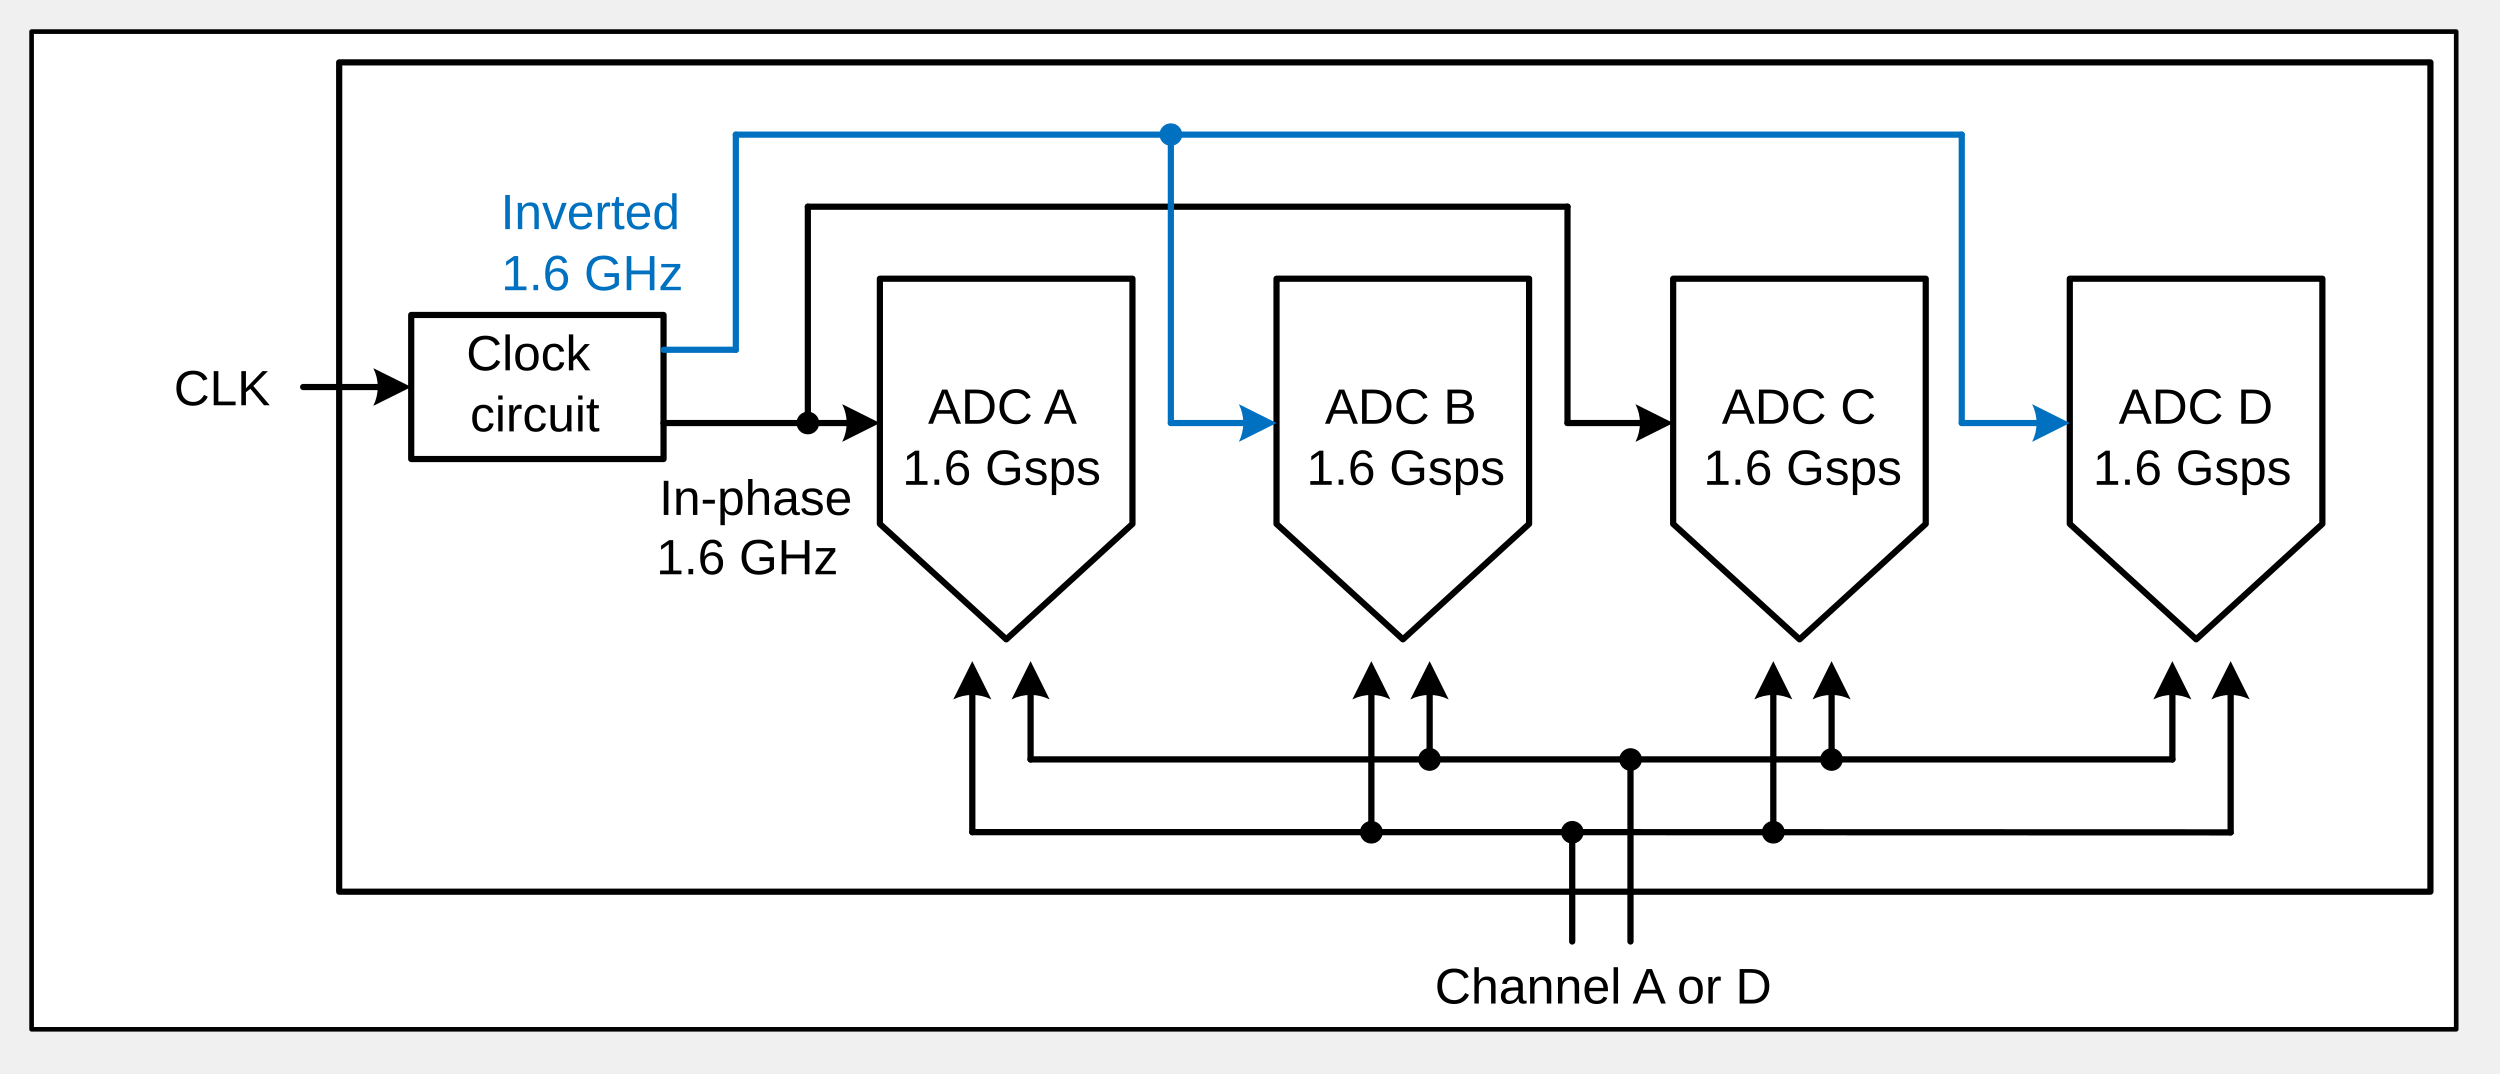
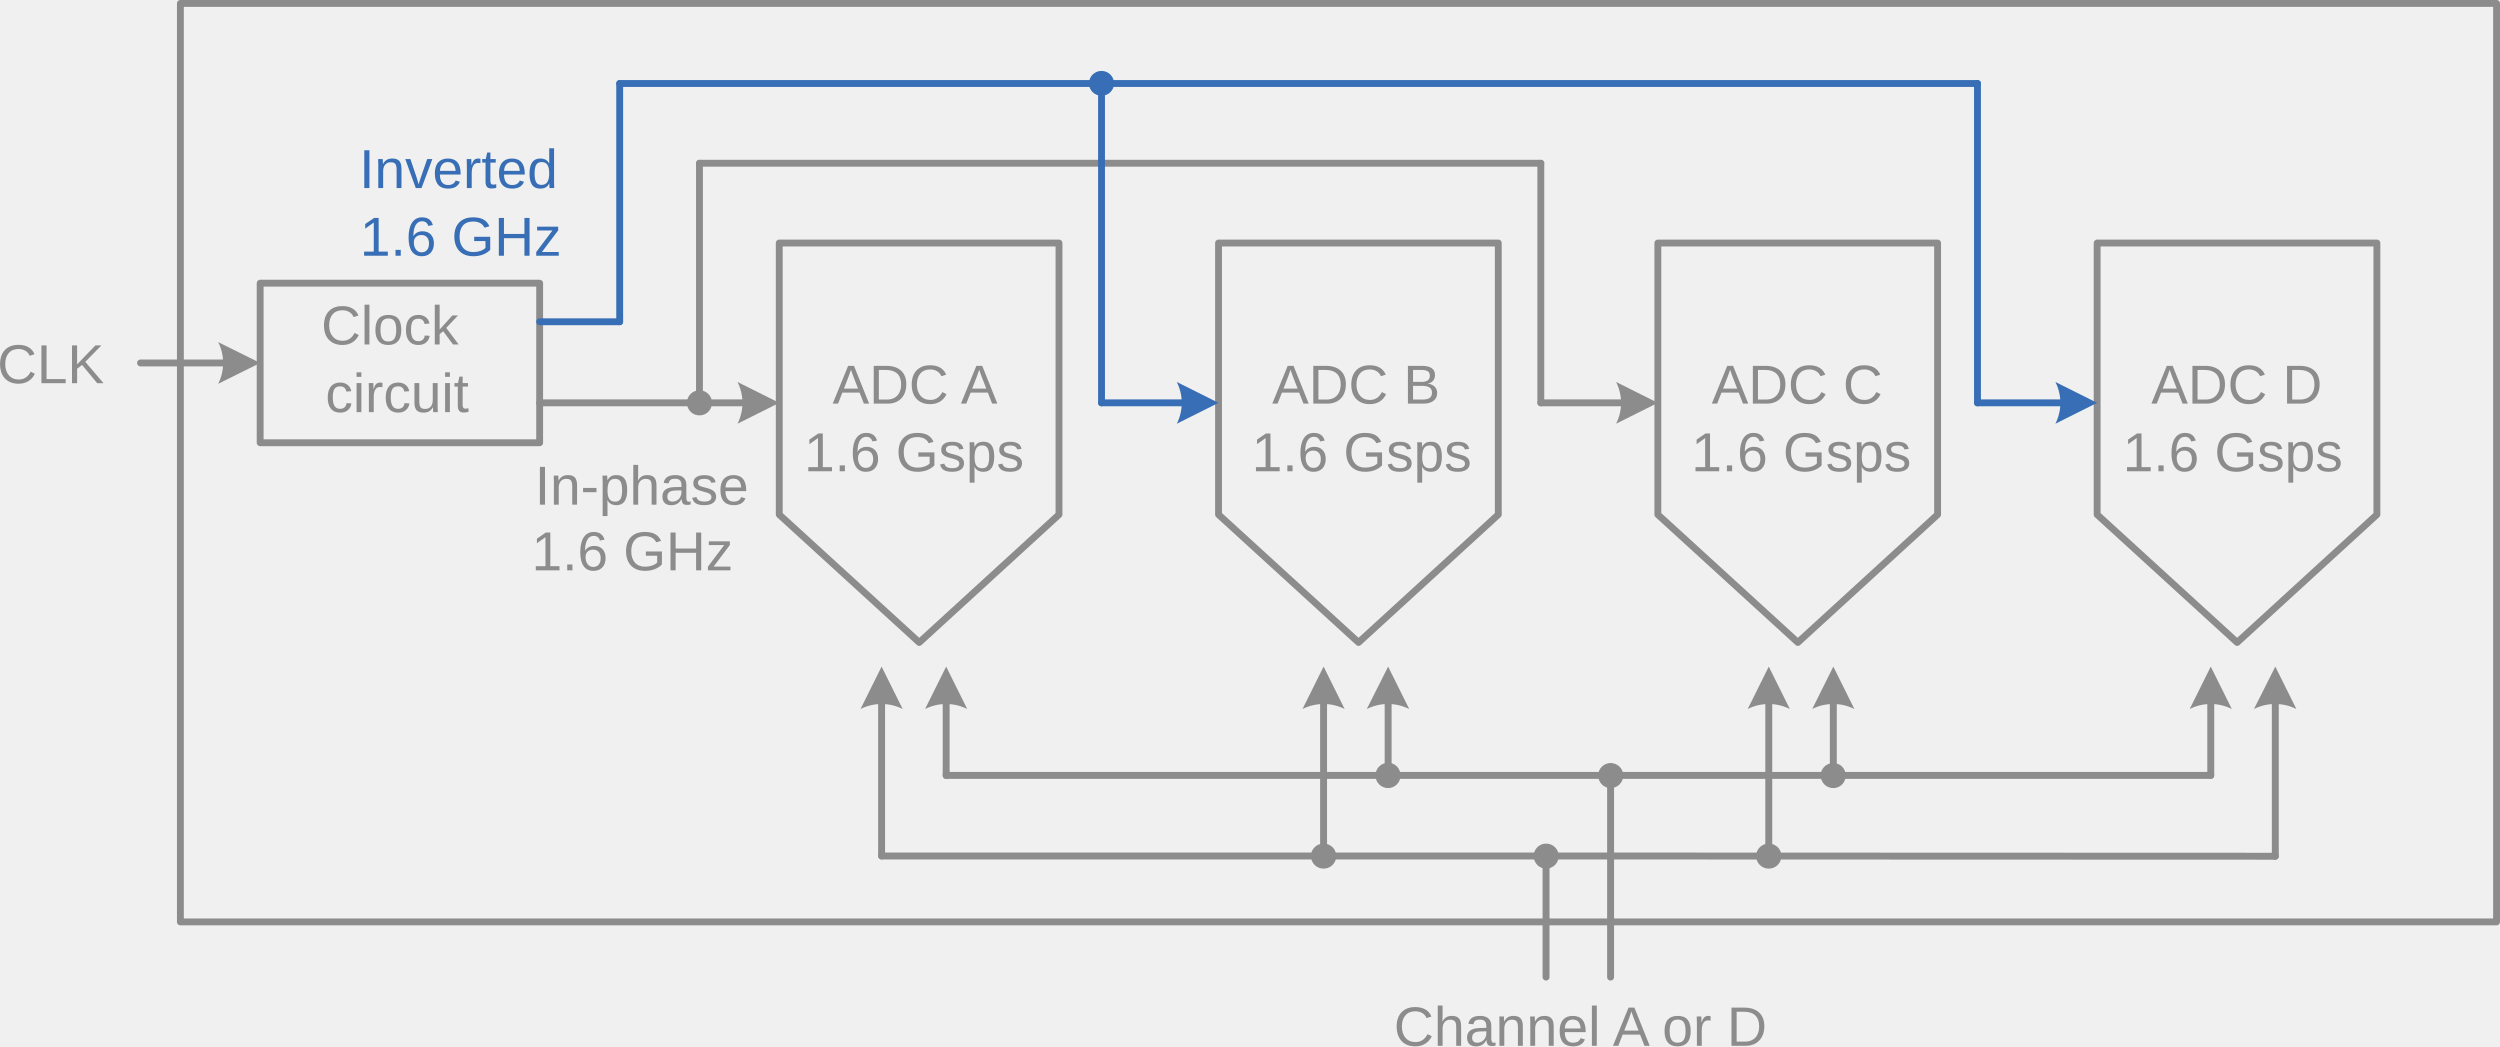
- <svg xmlns="http://www.w3.org/2000/svg" width="686.085" height="294.491" id="svg2" version="1.1">
+ <svg xmlns="http://www.w3.org/2000/svg" width="619.453" height="259.293" id="svg2" version="1.1">
  <defs id="defs4">
    <filter id="filter3075" color-interpolation-filters="sRGB" x="-0.013" y="-0.032" width="1.031" height="1.076">
      <feFlood id="feFlood3077" flood-opacity="0.5" flood-color="rgb(0,0,0)" result="flood" />
      <feComposite id="feComposite3079" in2="SourceGraphic" in="flood" operator="in" result="composite1" />
      <feGaussianBlur id="feGaussianBlur3081" stdDeviation="4" result="blur" />
      <feOffset id="feOffset3083" dx="4" dy="4" result="offset" />
      <feComposite id="feComposite3085" in2="offset" in="SourceGraphic" operator="over" result="composite2" />
    </filter>
    <filter id="filter3880" color-interpolation-filters="sRGB" x="-0.012" y="-0.029" width="1.029" height="1.069">
      <feFlood id="feFlood3882" flood-opacity="0.5" flood-color="rgb(0,0,0)" result="flood" />
      <feComposite id="feComposite3884" in2="SourceGraphic" in="flood" operator="in" result="composite1" />
      <feGaussianBlur id="feGaussianBlur3886" stdDeviation="4" result="blur" />
      <feOffset id="feOffset3888" dx="4" dy="4" result="offset" />
      <feComposite id="feComposite3890" in2="offset" in="SourceGraphic" operator="over" result="composite2" />
    </filter>
  </defs>
-   <g id="layer1" transform="translate(119.1156,-418.6732)">
-     <rect style="fill:#ffffff;fill-opacity:1;stroke:#000000;stroke-width:1.518;stroke-linecap:round;stroke-linejoin:round;stroke-miterlimit:4;stroke-dasharray:none;stroke-opacity:1" id="rect3073" width="794.982" height="327.125" x="-97.338" y="368.54" transform="matrix(0.8369952,0,0,0.8369952,-28.97364,118.8775)" />
+   <g id="layer1" transform="translate(70.72856,-434.9453)">
    <g id="g2989" transform="matrix(0.8369952,0,0,0.8369952,-107.393,433.3744)">
-       <text id="text2991" style="font-style:normal;font-weight:normal;font-size:16.266px;line-height:0%;font-family:Arial;text-align:start;text-anchor:start;fill:#000000" y="115.317" x="42.995" xml:space="preserve">CLK</text>
-       <path id="path3001" d="M 85.396,109.326 H 111.438" style="fill:none;stroke:#000000;stroke-width:2.033px;stroke-linecap:round;stroke-linejoin:round;stroke-dasharray:none;stroke-opacity:1" />
-       <path id="path3003" d="m 120.822,109.326 -12.434,6.178 c 1.955,-3.91 1.955,-8.524 0,-12.356 z" style="fill:#000000;fill-opacity:1;fill-rule:evenodd;stroke:none" />
-       <path id="path3005" d="m 120.822,85.709 v 47.234 h 82.738 V 85.709 Z" style="fill:#ffffff;fill-opacity:1;fill-rule:evenodd;stroke:none" />
-       <path id="path3007" d="m 120.822,132.943 h 82.738 V 85.709 h -82.738 z" style="fill:none;stroke:#000000;stroke-width:2.033px;stroke-linecap:round;stroke-linejoin:round;stroke-dasharray:none;stroke-opacity:1" />
-       <text id="text3009" style="font-style:normal;font-weight:normal;font-size:16.266px;line-height:0%;font-family:Arial;text-align:start;text-anchor:start;fill:#000000" y="103.852" x="138.887" xml:space="preserve">Clock </text>
-       <text id="text3011" style="font-style:normal;font-weight:normal;font-size:16.266px;line-height:0%;font-family:Arial;text-align:start;text-anchor:start;fill:#000000" y="123.872" x="140.138" xml:space="preserve">circuit</text>
-       <text id="text3013" style="font-style:normal;font-weight:normal;font-size:16.266px;line-height:0%;font-family:Arial;text-align:start;text-anchor:start;fill:#0070c0" y="57.557" x="150.148" xml:space="preserve">Inverted</text>
-       <text id="text3017" style="font-style:normal;font-weight:normal;font-size:16.266px;line-height:0%;font-family:Arial;text-align:start;text-anchor:start;fill:#0070c0" y="77.576" x="150.365" xml:space="preserve">1.6 GHz</text>
-       <path id="path3019" d="M 97.205,274.801 H 782.879 V 2.893 H 97.205 Z" style="fill:none;stroke:#000000;stroke-width:2.033px;stroke-linecap:round;stroke-linejoin:round;stroke-dasharray:none;stroke-opacity:1" />
-       <path id="path3021" d="m 203.56,121.135 h 61.545" style="fill:none;stroke:#000000;stroke-width:2.033px;stroke-linecap:round;stroke-linejoin:round;stroke-dasharray:none;stroke-opacity:1" />
-       <path id="path3023" d="m 274.489,121.135 -12.356,6.178 c 1.955,-3.91 1.955,-8.446 0,-12.356 v 0 z" style="fill:#000000;fill-opacity:1;fill-rule:evenodd;stroke:none" />
-       <path id="path3025" d="m 274.489,73.823 h 82.816 v 80.392 l -41.369,37.85 -41.447,-37.85 z" style="fill:none;stroke:#000000;stroke-width:2.033px;stroke-linecap:round;stroke-linejoin:round;stroke-dasharray:none;stroke-opacity:1" />
-       <text id="text3027" style="font-style:normal;font-weight:normal;font-size:16.266px;line-height:0%;font-family:Arial;text-align:start;text-anchor:start;fill:#000000" y="121.369" x="290.285" xml:space="preserve">ADC A</text>
-       <text id="text3031" style="font-style:normal;font-weight:normal;font-size:16.266px;line-height:0%;font-family:Arial;text-align:start;text-anchor:start;fill:#000000" y="141.389" x="281.857" xml:space="preserve">1.6 Gsps</text>
-       <path id="path3033" d="m 404.538,73.823 h 82.816 v 80.392 l -41.369,37.85 -41.447,-37.85 z" style="fill:none;stroke:#000000;stroke-width:2.033px;stroke-linecap:round;stroke-linejoin:round;stroke-dasharray:none;stroke-opacity:1" />
-       <text id="text3035" style="font-style:normal;font-weight:normal;font-size:16.266px;line-height:0%;font-family:Arial;text-align:start;text-anchor:start;fill:#000000" y="121.369" x="420.413" xml:space="preserve">ADC B</text>
-       <text id="text3039" style="font-style:normal;font-weight:normal;font-size:16.266px;line-height:0%;font-family:Arial;text-align:start;text-anchor:start;fill:#000000" y="141.389" x="414.375" xml:space="preserve">1.6 Gsps</text>
-       <path id="path3041" d="m 534.588,73.823 h 82.816 v 80.392 l -41.369,37.85 -41.447,-37.85 z" style="fill:none;stroke:#000000;stroke-width:2.033px;stroke-linecap:round;stroke-linejoin:round;stroke-dasharray:none;stroke-opacity:1" />
-       <text id="text3043" style="font-style:normal;font-weight:normal;font-size:16.266px;line-height:0%;font-family:Arial;text-align:start;text-anchor:start;fill:#000000" y="121.369" x="550.541" xml:space="preserve">ADC C</text>
-       <text id="text3047" style="font-style:normal;font-weight:normal;font-size:16.266px;line-height:0%;font-family:Arial;text-align:start;text-anchor:start;fill:#000000" y="141.389" x="544.502" xml:space="preserve">1.6 Gsps</text>
-       <path id="path3049" d="m 664.638,73.823 h 82.816 v 80.392 l -41.369,37.85 -41.447,-37.85 z" style="fill:none;stroke:#000000;stroke-width:2.033px;stroke-linecap:round;stroke-linejoin:round;stroke-dasharray:none;stroke-opacity:1" />
-       <text id="text3051" style="font-style:normal;font-weight:normal;font-size:16.266px;line-height:0%;font-family:Arial;text-align:start;text-anchor:start;fill:#000000" y="121.369" x="680.669" xml:space="preserve">ADC D</text>
-       <text id="text3055" style="font-style:normal;font-weight:normal;font-size:16.266px;line-height:0%;font-family:Arial;text-align:start;text-anchor:start;fill:#000000" y="141.389" x="672.241" xml:space="preserve">1.6 Gsps</text>
-       <path id="path3093" d="M 250.872,50.206 V 121.135" style="fill:none;stroke:#000000;stroke-width:2.033px;stroke-linecap:round;stroke-linejoin:round;stroke-dasharray:none;stroke-opacity:1" />
-       <path id="path3095" d="M 499.945,50.206 H 250.872" style="fill:none;stroke:#000000;stroke-width:2.033px;stroke-linecap:round;stroke-linejoin:round;stroke-dasharray:none;stroke-opacity:1" />
-       <path id="path3097" d="M 369.895,26.589 V 121.135" style="fill:none;stroke:#0070c0;stroke-width:2.033px;stroke-linecap:round;stroke-linejoin:round;stroke-dasharray:none;stroke-opacity:1" />
-       <path id="path3099" d="m 369.895,121.135 h 25.259" style="fill:none;stroke:#0070c0;stroke-width:2.033px;stroke-linecap:round;stroke-linejoin:round;stroke-dasharray:none;stroke-opacity:1" />
-       <path id="path3101" d="m 404.538,121.135 -12.356,6.178 c 1.955,-3.91 1.955,-8.446 0,-12.356 v 0 z" style="fill:#0070c0;fill-opacity:1;fill-rule:evenodd;stroke:none" />
-       <path id="path3103" d="m 373.414,26.589 c 0,-1.955 -1.564,-3.519 -3.519,-3.519 -1.955,0 -3.519,1.564 -3.519,3.519 0,1.877 1.564,3.441 3.519,3.441 1.955,0 3.519,-1.564 3.519,-3.441" style="fill:#0070c0;fill-opacity:1;fill-rule:evenodd;stroke:none" />
-       <path id="path3105" d="m 373.414,26.589 c 0,-1.955 -1.564,-3.519 -3.519,-3.519 -1.955,0 -3.519,1.564 -3.519,3.519 0,1.877 1.564,3.441 3.519,3.441 1.955,0 3.519,-1.564 3.519,-3.441" style="fill:none;stroke:#0070c0;stroke-width:0.391px;stroke-linecap:round;stroke-linejoin:round;stroke-dasharray:none;stroke-opacity:1" />
-       <path id="path3107" d="M 499.945,50.206 V 121.135" style="fill:none;stroke:#000000;stroke-width:2.033px;stroke-linecap:round;stroke-linejoin:round;stroke-dasharray:none;stroke-opacity:1" />
-       <path id="path3109" d="m 499.945,121.135 h 25.259" style="fill:none;stroke:#000000;stroke-width:2.033px;stroke-linecap:round;stroke-linejoin:round;stroke-dasharray:none;stroke-opacity:1" />
-       <path id="path3111" d="m 534.588,121.135 -12.356,6.178 c 1.955,-3.91 1.955,-8.446 0,-12.356 v 0 z" style="fill:#000000;fill-opacity:1;fill-rule:evenodd;stroke:none" />
-       <path id="path3113" d="M 629.212,26.589 V 121.135" style="fill:none;stroke:#0070c0;stroke-width:2.033px;stroke-linecap:round;stroke-linejoin:round;stroke-dasharray:none;stroke-opacity:1" />
-       <path id="path3115" d="M 629.212,121.135 H 655.254" style="fill:none;stroke:#0070c0;stroke-width:2.033px;stroke-linecap:round;stroke-linejoin:round;stroke-dasharray:none;stroke-opacity:1" />
-       <path id="path3117" d="m 664.638,121.135 -12.356,6.178 c 1.955,-3.91 1.955,-8.446 0,-12.356 v 0 z" style="fill:#0070c0;fill-opacity:1;fill-rule:evenodd;stroke:none" />
-       <text id="text3123" style="font-style:normal;font-weight:normal;font-size:16.266px;line-height:0%;font-family:Arial;text-align:start;text-anchor:start;fill:#000000" y="151.277" x="202.134" xml:space="preserve">In-phase</text>
-       <text id="text3125" style="font-style:normal;font-weight:normal;font-size:16.266px;line-height:0%;font-family:Arial;text-align:start;text-anchor:start;fill:#000000" y="170.718" x="201.186" xml:space="preserve">1.6 GHz</text>
-       <path id="path3129" d="M 227.255,26.589 V 97.127" style="fill:none;stroke:#0070c0;stroke-width:2.033px;stroke-linecap:round;stroke-linejoin:round;stroke-dasharray:none;stroke-opacity:1" />
-       <path id="path3131" d="M 629.212,26.589 H 227.255" style="fill:none;stroke:#0070c0;stroke-width:2.033px;stroke-linecap:round;stroke-linejoin:round;stroke-dasharray:none;stroke-opacity:1" />
-       <path id="path3165" d="M 227.255,97.127 H 203.56" style="fill:none;stroke:#0070c0;stroke-width:2.033px;stroke-linecap:round;stroke-linejoin:round;stroke-dasharray:none;stroke-opacity:1" />
-       <path id="path3167" d="m 250.872,117.616 c -1.955,0 -3.519,1.564 -3.519,3.519 0,1.955 1.564,3.519 3.519,3.519 1.955,0 3.519,-1.564 3.519,-3.519 0,-1.955 -1.564,-3.519 -3.519,-3.519" style="fill:#000000;fill-opacity:1;fill-rule:evenodd;stroke:none" />
-       <path id="path3169" d="m 250.872,117.616 c -1.955,0 -3.519,1.564 -3.519,3.519 0,1.955 1.564,3.519 3.519,3.519 1.955,0 3.519,-1.564 3.519,-3.519 0,-1.955 -1.564,-3.519 -3.519,-3.519" style="fill:none;stroke:#000000;stroke-width:0.391px;stroke-linecap:round;stroke-linejoin:round;stroke-dasharray:none;stroke-opacity:1" />
+       <text id="text2991" style="font-style:normal;font-weight:normal;font-size:16.266px;line-height:0%;font-family:Arial;text-align:start;text-anchor:start;fill:#8c8c8c" y="115.317" x="42.995" xml:space="preserve">CLK</text>
+       <path id="path3001" d="M 85.396,109.326 H 111.438" style="fill:none;stroke:#8c8c8c;stroke-width:2.033px;stroke-linecap:round;stroke-linejoin:round;stroke-dasharray:none;stroke-opacity:1" />
+       <path id="path3003" d="m 120.822,109.326 -12.434,6.178 c 1.955,-3.91 1.955,-8.524 0,-12.356 z" style="fill:#8c8c8c;fill-opacity:1;fill-rule:evenodd;stroke:none" />
+       <path id="path3005" d="m 120.822,85.709 v 47.234 h 82.738 V 85.709 Z" style="fill:none;fill-opacity:1;fill-rule:evenodd;stroke:none" />
+       <path id="path3007" d="m 120.822,132.943 h 82.738 V 85.709 h -82.738 z" style="fill:none;stroke:#8c8c8c;stroke-width:2.033px;stroke-linecap:round;stroke-linejoin:round;stroke-dasharray:none;stroke-opacity:1" />
+       <text id="text3009" style="font-style:normal;font-weight:normal;font-size:16.266px;line-height:0%;font-family:Arial;text-align:start;text-anchor:start;fill:#8c8c8c" y="103.852" x="138.887" xml:space="preserve">Clock </text>
+       <text id="text3011" style="font-style:normal;font-weight:normal;font-size:16.266px;line-height:0%;font-family:Arial;text-align:start;text-anchor:start;fill:#8c8c8c" y="123.872" x="140.138" xml:space="preserve">circuit</text>
+       <text id="text3013" style="font-style:normal;font-weight:normal;font-size:16.266px;line-height:0%;font-family:Arial;text-align:start;text-anchor:start;fill:#376eb5" y="57.557" x="150.148" xml:space="preserve">Inverted</text>
+       <text id="text3017" style="font-style:normal;font-weight:normal;font-size:16.266px;line-height:0%;font-family:Arial;text-align:start;text-anchor:start;fill:#376eb5" y="77.576" x="150.365" xml:space="preserve">1.6 GHz</text>
+       <path id="path3019" d="M 97.205,274.801 H 782.879 V 2.893 H 97.205 Z" style="fill:none;stroke:#8c8c8c;stroke-width:2.033px;stroke-linecap:round;stroke-linejoin:round;stroke-dasharray:none;stroke-opacity:1" />
+       <path id="path3021" d="m 203.56,121.135 h 61.545" style="fill:none;stroke:#8c8c8c;stroke-width:2.033px;stroke-linecap:round;stroke-linejoin:round;stroke-dasharray:none;stroke-opacity:1" />
+       <path id="path3023" d="m 274.489,121.135 -12.356,6.178 c 1.955,-3.91 1.955,-8.446 0,-12.356 v 0 z" style="fill:#8c8c8c;fill-opacity:1;fill-rule:evenodd;stroke:none" />
+       <path id="path3025" d="m 274.489,73.823 h 82.816 v 80.392 l -41.369,37.85 -41.447,-37.85 z" style="fill:none;stroke:#8c8c8c;stroke-width:2.033px;stroke-linecap:round;stroke-linejoin:round;stroke-dasharray:none;stroke-opacity:1" />
+       <text id="text3027" style="font-style:normal;font-weight:normal;font-size:16.266px;line-height:0%;font-family:Arial;text-align:start;text-anchor:start;fill:#8c8c8c" y="121.369" x="290.285" xml:space="preserve">ADC A</text>
+       <text id="text3031" style="font-style:normal;font-weight:normal;font-size:16.266px;line-height:0%;font-family:Arial;text-align:start;text-anchor:start;fill:#8c8c8c" y="141.389" x="281.857" xml:space="preserve">1.6 Gsps</text>
+       <path id="path3033" d="m 404.538,73.823 h 82.816 v 80.392 l -41.369,37.85 -41.447,-37.85 z" style="fill:none;stroke:#8c8c8c;stroke-width:2.033px;stroke-linecap:round;stroke-linejoin:round;stroke-dasharray:none;stroke-opacity:1" />
+       <text id="text3035" style="font-style:normal;font-weight:normal;font-size:16.266px;line-height:0%;font-family:Arial;text-align:start;text-anchor:start;fill:#8c8c8c" y="121.369" x="420.413" xml:space="preserve">ADC B</text>
+       <text id="text3039" style="font-style:normal;font-weight:normal;font-size:16.266px;line-height:0%;font-family:Arial;text-align:start;text-anchor:start;fill:#8c8c8c" y="141.389" x="414.375" xml:space="preserve">1.6 Gsps</text>
+       <path id="path3041" d="m 534.588,73.823 h 82.816 v 80.392 l -41.369,37.85 -41.447,-37.85 z" style="fill:none;stroke:#8c8c8c;stroke-width:2.033px;stroke-linecap:round;stroke-linejoin:round;stroke-dasharray:none;stroke-opacity:1" />
+       <text id="text3043" style="font-style:normal;font-weight:normal;font-size:16.266px;line-height:0%;font-family:Arial;text-align:start;text-anchor:start;fill:#8c8c8c" y="121.369" x="550.541" xml:space="preserve">ADC C</text>
+       <text id="text3047" style="font-style:normal;font-weight:normal;font-size:16.266px;line-height:0%;font-family:Arial;text-align:start;text-anchor:start;fill:#8c8c8c" y="141.389" x="544.502" xml:space="preserve">1.6 Gsps</text>
+       <path id="path3049" d="m 664.638,73.823 h 82.816 v 80.392 l -41.369,37.85 -41.447,-37.85 z" style="fill:none;stroke:#8c8c8c;stroke-width:2.033px;stroke-linecap:round;stroke-linejoin:round;stroke-dasharray:none;stroke-opacity:1" />
+       <text id="text3051" style="font-style:normal;font-weight:normal;font-size:16.266px;line-height:0%;font-family:Arial;text-align:start;text-anchor:start;fill:#8c8c8c" y="121.369" x="680.669" xml:space="preserve">ADC D</text>
+       <text id="text3055" style="font-style:normal;font-weight:normal;font-size:16.266px;line-height:0%;font-family:Arial;text-align:start;text-anchor:start;fill:#8c8c8c" y="141.389" x="672.241" xml:space="preserve">1.6 Gsps</text>
+       <path id="path3093" d="M 250.872,50.206 V 121.135" style="fill:none;stroke:#8c8c8c;stroke-width:2.033px;stroke-linecap:round;stroke-linejoin:round;stroke-dasharray:none;stroke-opacity:1" />
+       <path id="path3095" d="M 499.945,50.206 H 250.872" style="fill:none;stroke:#8c8c8c;stroke-width:2.033px;stroke-linecap:round;stroke-linejoin:round;stroke-dasharray:none;stroke-opacity:1" />
+       <path id="path3097" d="M 369.895,26.589 V 121.135" style="fill:none;stroke:#376eb5;stroke-width:2.033px;stroke-linecap:round;stroke-linejoin:round;stroke-dasharray:none;stroke-opacity:1" />
+       <path id="path3099" d="m 369.895,121.135 h 25.259" style="fill:none;stroke:#376eb5;stroke-width:2.033px;stroke-linecap:round;stroke-linejoin:round;stroke-dasharray:none;stroke-opacity:1" />
+       <path id="path3101" d="m 404.538,121.135 -12.356,6.178 c 1.955,-3.91 1.955,-8.446 0,-12.356 v 0 z" style="fill:#376eb5;fill-opacity:1;fill-rule:evenodd;stroke:none" />
+       <path id="path3103" d="m 373.414,26.589 c 0,-1.955 -1.564,-3.519 -3.519,-3.519 -1.955,0 -3.519,1.564 -3.519,3.519 0,1.877 1.564,3.441 3.519,3.441 1.955,0 3.519,-1.564 3.519,-3.441" style="fill:#376eb5;fill-opacity:1;fill-rule:evenodd;stroke:none" />
+       <path id="path3105" d="m 373.414,26.589 c 0,-1.955 -1.564,-3.519 -3.519,-3.519 -1.955,0 -3.519,1.564 -3.519,3.519 0,1.877 1.564,3.441 3.519,3.441 1.955,0 3.519,-1.564 3.519,-3.441" style="fill:none;stroke:#376eb5;stroke-width:0.391px;stroke-linecap:round;stroke-linejoin:round;stroke-dasharray:none;stroke-opacity:1" />
+       <path id="path3107" d="M 499.945,50.206 V 121.135" style="fill:none;stroke:#8c8c8c;stroke-width:2.033px;stroke-linecap:round;stroke-linejoin:round;stroke-dasharray:none;stroke-opacity:1" />
+       <path id="path3109" d="m 499.945,121.135 h 25.259" style="fill:none;stroke:#8c8c8c;stroke-width:2.033px;stroke-linecap:round;stroke-linejoin:round;stroke-dasharray:none;stroke-opacity:1" />
+       <path id="path3111" d="m 534.588,121.135 -12.356,6.178 c 1.955,-3.91 1.955,-8.446 0,-12.356 v 0 z" style="fill:#8c8c8c;fill-opacity:1;fill-rule:evenodd;stroke:none" />
+       <path id="path3113" d="M 629.212,26.589 V 121.135" style="fill:none;stroke:#376eb5;stroke-width:2.033px;stroke-linecap:round;stroke-linejoin:round;stroke-dasharray:none;stroke-opacity:1" />
+       <path id="path3115" d="M 629.212,121.135 H 655.254" style="fill:none;stroke:#376eb5;stroke-width:2.033px;stroke-linecap:round;stroke-linejoin:round;stroke-dasharray:none;stroke-opacity:1" />
+       <path id="path3117" d="m 664.638,121.135 -12.356,6.178 c 1.955,-3.91 1.955,-8.446 0,-12.356 v 0 z" style="fill:#376eb5;fill-opacity:1;fill-rule:evenodd;stroke:none" />
+       <text id="text3123" style="font-style:normal;font-weight:normal;font-size:16.266px;line-height:0%;font-family:Arial;text-align:start;text-anchor:start;fill:#8c8c8c" y="151.277" x="202.134" xml:space="preserve">In-phase</text>
+       <text id="text3125" style="font-style:normal;font-weight:normal;font-size:16.266px;line-height:0%;font-family:Arial;text-align:start;text-anchor:start;fill:#8c8c8c" y="170.718" x="201.186" xml:space="preserve">1.6 GHz</text>
+       <path id="path3129" d="M 227.255,26.589 V 97.127" style="fill:none;stroke:#376eb5;stroke-width:2.033px;stroke-linecap:round;stroke-linejoin:round;stroke-dasharray:none;stroke-opacity:1" />
+       <path id="path3131" d="M 629.212,26.589 H 227.255" style="fill:none;stroke:#376eb5;stroke-width:2.033;stroke-linecap:round;stroke-linejoin:round;stroke-dasharray:none;stroke-opacity:1" />
+       <path id="path3165" d="M 227.255,97.127 H 203.56" style="fill:none;stroke:#376eb5;stroke-width:2.033px;stroke-linecap:round;stroke-linejoin:round;stroke-dasharray:none;stroke-opacity:1" />
+       <path id="path3167" d="m 250.872,117.616 c -1.955,0 -3.519,1.564 -3.519,3.519 0,1.955 1.564,3.519 3.519,3.519 1.955,0 3.519,-1.564 3.519,-3.519 0,-1.955 -1.564,-3.519 -3.519,-3.519" style="fill:#8c8c8c;fill-opacity:1;fill-rule:evenodd;stroke:none" />
+       <path id="path3169" d="m 250.872,117.616 c -1.955,0 -3.519,1.564 -3.519,3.519 0,1.955 1.564,3.519 3.519,3.519 1.955,0 3.519,-1.564 3.519,-3.519 0,-1.955 -1.564,-3.519 -3.519,-3.519" style="fill:none;stroke:#8c8c8c;stroke-width:0.391px;stroke-linecap:round;stroke-linejoin:round;stroke-dasharray:none;stroke-opacity:1" />
    </g>
-     <path id="path3505" d="M 147.716,647.04 V 608.045" style="fill:none;stroke:#000000;stroke-width:1.718px;stroke-linecap:round;stroke-linejoin:round;stroke-dasharray:none;stroke-opacity:1" />
-     <path id="path3507" d="m 147.716,600.114 5.221,10.509 c -3.305,-1.652 -7.138,-1.652 -10.443,0 v 0 z" style="fill:#000000;fill-opacity:1;fill-rule:evenodd;stroke:none;stroke-width:1.087" />
-     <path id="path3509" d="M 163.711,627.08 V 608.045" style="fill:none;stroke:#000000;stroke-width:1.718px;stroke-linecap:round;stroke-linejoin:round;stroke-dasharray:none;stroke-opacity:1" />
-     <path id="path3511" d="m 163.711,600.114 5.221,10.509 c -3.305,-1.652 -7.138,-1.652 -10.443,0 z" style="fill:#000000;fill-opacity:1;fill-rule:evenodd;stroke:none;stroke-width:1.087" />
-     <path id="path3513" d="M 257.232,647.04 V 608.045" style="fill:none;stroke:#000000;stroke-width:1.718px;stroke-linecap:round;stroke-linejoin:round;stroke-dasharray:none;stroke-opacity:1" />
-     <path id="path3515" d="m 257.232,600.114 5.221,10.509 c -3.305,-1.652 -7.138,-1.652 -10.443,0 z" style="fill:#000000;fill-opacity:1;fill-rule:evenodd;stroke:none;stroke-width:1.087" />
-     <path id="path3517" d="M 273.226,627.08 V 608.045" style="fill:none;stroke:#000000;stroke-width:1.718px;stroke-linecap:round;stroke-linejoin:round;stroke-dasharray:none;stroke-opacity:1" />
-     <path id="path3519" d="m 273.226,600.114 5.221,10.509 c -3.305,-1.652 -7.204,-1.652 -10.509,0 z" style="fill:#000000;fill-opacity:1;fill-rule:evenodd;stroke:none;stroke-width:1.087" />
-     <path id="path3521" d="M 367.54,647.04 V 608.045" style="fill:none;stroke:#000000;stroke-width:1.718px;stroke-linecap:round;stroke-linejoin:round;stroke-dasharray:none;stroke-opacity:1" />
-     <path id="path3523" d="m 367.54,600.114 5.221,10.509 c -3.305,-1.652 -7.138,-1.652 -10.443,0 z" style="fill:#000000;fill-opacity:1;fill-rule:evenodd;stroke:none;stroke-width:1.087" />
-     <path id="path3525" d="M 383.534,627.08 V 608.045" style="fill:none;stroke:#000000;stroke-width:1.718px;stroke-linecap:round;stroke-linejoin:round;stroke-dasharray:none;stroke-opacity:1" />
-     <path id="path3527" d="m 383.534,600.114 5.221,10.509 c -3.305,-1.652 -7.204,-1.652 -10.443,0 v 0 z" style="fill:#000000;fill-opacity:1;fill-rule:evenodd;stroke:none;stroke-width:1.087" />
-     <text id="text3533" style="font-style:normal;font-weight:normal;font-size:13.747px;line-height:0%;font-family:Arial;text-align:start;text-anchor:start;fill:#000000;stroke-width:1.087" y="694.071" x="274.632" xml:space="preserve">Channel A or D</text>
-     <path id="path3583" d="M 163.711,627.08 H 273.226" style="fill:none;stroke:#000000;stroke-width:1.718px;stroke-linecap:round;stroke-linejoin:round;stroke-dasharray:none;stroke-opacity:1" />
-     <path id="path3585" d="M 147.716,647.04 H 312.353" style="fill:none;stroke:#000000;stroke-width:1.718px;stroke-linecap:round;stroke-linejoin:round;stroke-dasharray:none;stroke-opacity:1" />
-     <path id="path3587" d="M 477.056,627.08 V 608.045" style="fill:none;stroke:#000000;stroke-width:1.718px;stroke-linecap:round;stroke-linejoin:round;stroke-dasharray:none;stroke-opacity:1" />
-     <path id="path3589" d="m 477.056,600.114 5.221,10.509 c -3.305,-1.652 -7.138,-1.652 -10.443,0 z" style="fill:#000000;fill-opacity:1;fill-rule:evenodd;stroke:none;stroke-width:1.087" />
-     <path id="path3591" d="M 493.05,647.106 V 608.045" style="fill:none;stroke:#000000;stroke-width:1.718px;stroke-linecap:round;stroke-linejoin:round;stroke-dasharray:none;stroke-opacity:1" />
-     <path id="path3593" d="m 493.05,600.114 5.221,10.509 c -3.305,-1.652 -7.204,-1.652 -10.509,0 z" style="fill:#000000;fill-opacity:1;fill-rule:evenodd;stroke:none;stroke-width:1.087" />
-     <path id="path3595" d="m 383.534,627.08 h 93.521" style="fill:none;stroke:#000000;stroke-width:1.718px;stroke-linecap:round;stroke-linejoin:round;stroke-dasharray:none;stroke-opacity:1" />
-     <path id="path3597" d="m 383.534,624.172 c -1.652,0 -2.974,1.322 -2.974,2.908 0,1.652 1.322,2.974 2.974,2.974 1.652,0 2.908,-1.322 2.908,-2.974 0,-1.586 -1.256,-2.908 -2.908,-2.908" style="fill:#000000;fill-opacity:1;fill-rule:evenodd;stroke:none;stroke-width:1.087" />
-     <path id="path3599" d="m 383.534,624.172 c -1.652,0 -2.974,1.322 -2.974,2.908 0,1.652 1.322,2.974 2.974,2.974 1.652,0 2.908,-1.322 2.908,-2.974 0,-1.586 -1.256,-2.908 -2.908,-2.908" style="fill:none;stroke:#000000;stroke-width:0.33px;stroke-linecap:round;stroke-linejoin:round;stroke-dasharray:none;stroke-opacity:1" />
-     <path id="path3601" d="m 312.353,647.04 180.697,0.066" style="fill:none;stroke:#000000;stroke-width:1.718px;stroke-linecap:round;stroke-linejoin:round;stroke-dasharray:none;stroke-opacity:1" />
-     <path id="path3603" d="m 367.54,644.132 c -1.652,0 -2.974,1.322 -2.974,2.908 0,1.652 1.322,2.974 2.974,2.974 1.652,0 2.974,-1.322 2.974,-2.974 0,-1.586 -1.322,-2.908 -2.974,-2.908" style="fill:#000000;fill-opacity:1;fill-rule:evenodd;stroke:none;stroke-width:1.087" />
-     <path id="path3605" d="m 367.54,644.132 c -1.652,0 -2.974,1.322 -2.974,2.908 0,1.652 1.322,2.974 2.974,2.974 1.652,0 2.974,-1.322 2.974,-2.974 0,-1.586 -1.322,-2.908 -2.974,-2.908" style="fill:none;stroke:#000000;stroke-width:0.33px;stroke-linecap:round;stroke-linejoin:round;stroke-dasharray:none;stroke-opacity:1" />
-     <path id="path3645" d="M 312.353,677.046 V 647.04" style="fill:none;stroke:#000000;stroke-width:1.718px;stroke-linecap:round;stroke-linejoin:round;stroke-dasharray:none;stroke-opacity:1" />
-     <path id="path3647" d="M 328.347,677.046 V 627.08" style="fill:none;stroke:#000000;stroke-width:1.718px;stroke-linecap:round;stroke-linejoin:round;stroke-dasharray:none;stroke-opacity:1" />
-     <path id="path3649" d="m 328.347,627.08 h 55.187" style="fill:none;stroke:#000000;stroke-width:1.718px;stroke-linecap:round;stroke-linejoin:round;stroke-dasharray:none;stroke-opacity:1" />
-     <path id="path3651" d="m 273.226,627.08 h 55.121" style="fill:none;stroke:#000000;stroke-width:1.718px;stroke-linecap:round;stroke-linejoin:round;stroke-dasharray:none;stroke-opacity:1" />
-     <path id="path3653" d="m 273.226,624.106 c -1.652,0 -2.974,1.322 -2.974,2.974 0,1.652 1.322,2.974 2.974,2.974 1.586,0 2.908,-1.322 2.908,-2.974 0,-1.652 -1.322,-2.974 -2.908,-2.974" style="fill:#000000;fill-opacity:1;fill-rule:evenodd;stroke:none;stroke-width:1.087" />
-     <path id="path3655" d="m 273.226,624.106 c -1.652,0 -2.974,1.322 -2.974,2.974 0,1.652 1.322,2.974 2.974,2.974 1.586,0 2.908,-1.322 2.908,-2.974 0,-1.652 -1.322,-2.974 -2.908,-2.974" style="fill:none;stroke:#000000;stroke-width:0.33px;stroke-linecap:round;stroke-linejoin:round;stroke-dasharray:none;stroke-opacity:1" />
-     <path id="path3657" d="m 257.232,644.132 c -1.652,0 -2.974,1.322 -2.974,2.908 0,1.652 1.322,2.974 2.974,2.974 1.652,0 2.974,-1.322 2.974,-2.974 0,-1.586 -1.322,-2.908 -2.974,-2.908" style="fill:#000000;fill-opacity:1;fill-rule:evenodd;stroke:none;stroke-width:1.087" />
-     <path id="path3659" d="m 257.232,644.132 c -1.652,0 -2.974,1.322 -2.974,2.908 0,1.652 1.322,2.974 2.974,2.974 1.652,0 2.974,-1.322 2.974,-2.974 0,-1.586 -1.322,-2.908 -2.974,-2.908" style="fill:none;stroke:#000000;stroke-width:0.33px;stroke-linecap:round;stroke-linejoin:round;stroke-dasharray:none;stroke-opacity:1" />
-     <path id="path3661" d="m 328.347,624.172 c -1.586,0 -2.908,1.322 -2.908,2.908 0,1.652 1.322,2.974 2.908,2.974 1.652,0 2.974,-1.322 2.974,-2.974 0,-1.586 -1.322,-2.908 -2.974,-2.908" style="fill:#000000;fill-opacity:1;fill-rule:evenodd;stroke:none;stroke-width:1.087" />
-     <path id="path3663" d="m 328.347,624.172 c -1.586,0 -2.908,1.322 -2.908,2.908 0,1.652 1.322,2.974 2.908,2.974 1.652,0 2.974,-1.322 2.974,-2.974 0,-1.586 -1.322,-2.908 -2.974,-2.908" style="fill:none;stroke:#000000;stroke-width:0.33px;stroke-linecap:round;stroke-linejoin:round;stroke-dasharray:none;stroke-opacity:1" />
-     <path id="path3665" d="m 312.353,644.132 c -1.586,0 -2.908,1.322 -2.908,2.908 0,1.652 1.322,2.974 2.908,2.974 1.652,0 2.974,-1.322 2.974,-2.974 0,-1.586 -1.322,-2.908 -2.974,-2.908" style="fill:#000000;fill-opacity:1;fill-rule:evenodd;stroke:none;stroke-width:1.087" />
-     <path id="path3667" d="m 312.353,644.132 c -1.586,0 -2.908,1.322 -2.908,2.908 0,1.652 1.322,2.974 2.908,2.974 1.652,0 2.974,-1.322 2.974,-2.974 0,-1.586 -1.322,-2.908 -2.974,-2.908" style="fill:none;stroke:#000000;stroke-width:0.33px;stroke-linecap:round;stroke-linejoin:round;stroke-dasharray:none;stroke-opacity:1" />
+     <path id="path3505" d="M 147.716,647.04 V 608.045" style="fill:none;stroke:#8c8c8c;stroke-width:1.718px;stroke-linecap:round;stroke-linejoin:round;stroke-dasharray:none;stroke-opacity:1" />
+     <path id="path3507" d="m 147.716,600.114 5.221,10.509 c -3.305,-1.652 -7.138,-1.652 -10.443,0 v 0 z" style="fill:#8c8c8c;fill-opacity:1;fill-rule:evenodd;stroke:none;stroke-width:1.087" />
+     <path id="path3509" d="M 163.711,627.08 V 608.045" style="fill:none;stroke:#8c8c8c;stroke-width:1.718px;stroke-linecap:round;stroke-linejoin:round;stroke-dasharray:none;stroke-opacity:1" />
+     <path id="path3511" d="m 163.711,600.114 5.221,10.509 c -3.305,-1.652 -7.138,-1.652 -10.443,0 z" style="fill:#8c8c8c;fill-opacity:1;fill-rule:evenodd;stroke:none;stroke-width:1.087" />
+     <path id="path3513" d="M 257.232,647.04 V 608.045" style="fill:none;stroke:#8c8c8c;stroke-width:1.718px;stroke-linecap:round;stroke-linejoin:round;stroke-dasharray:none;stroke-opacity:1" />
+     <path id="path3515" d="m 257.232,600.114 5.221,10.509 c -3.305,-1.652 -7.138,-1.652 -10.443,0 z" style="fill:#8c8c8c;fill-opacity:1;fill-rule:evenodd;stroke:none;stroke-width:1.087" />
+     <path id="path3517" d="M 273.226,627.08 V 608.045" style="fill:none;stroke:#8c8c8c;stroke-width:1.718px;stroke-linecap:round;stroke-linejoin:round;stroke-dasharray:none;stroke-opacity:1" />
+     <path id="path3519" d="m 273.226,600.114 5.221,10.509 c -3.305,-1.652 -7.204,-1.652 -10.509,0 z" style="fill:#8c8c8c;fill-opacity:1;fill-rule:evenodd;stroke:none;stroke-width:1.087" />
+     <path id="path3521" d="M 367.54,647.04 V 608.045" style="fill:none;stroke:#8c8c8c;stroke-width:1.718px;stroke-linecap:round;stroke-linejoin:round;stroke-dasharray:none;stroke-opacity:1" />
+     <path id="path3523" d="m 367.54,600.114 5.221,10.509 c -3.305,-1.652 -7.138,-1.652 -10.443,0 z" style="fill:#8c8c8c;fill-opacity:1;fill-rule:evenodd;stroke:none;stroke-width:1.087" />
+     <path id="path3525" d="M 383.534,627.08 V 608.045" style="fill:none;stroke:#8c8c8c;stroke-width:1.718px;stroke-linecap:round;stroke-linejoin:round;stroke-dasharray:none;stroke-opacity:1" />
+     <path id="path3527" d="m 383.534,600.114 5.221,10.509 c -3.305,-1.652 -7.204,-1.652 -10.443,0 v 0 z" style="fill:#8c8c8c;fill-opacity:1;fill-rule:evenodd;stroke:none;stroke-width:1.087" />
+     <text id="text3533" style="font-style:normal;font-weight:normal;font-size:13.747px;line-height:0%;font-family:Arial;text-align:start;text-anchor:start;fill:#8c8c8c;stroke-width:1.087" y="694.071" x="274.632" xml:space="preserve">Channel A or D</text>
+     <path id="path3583" d="M 163.711,627.08 H 273.226" style="fill:none;stroke:#8c8c8c;stroke-width:1.718px;stroke-linecap:round;stroke-linejoin:round;stroke-dasharray:none;stroke-opacity:1" />
+     <path id="path3585" d="M 147.716,647.04 H 312.353" style="fill:none;stroke:#8c8c8c;stroke-width:1.718px;stroke-linecap:round;stroke-linejoin:round;stroke-dasharray:none;stroke-opacity:1" />
+     <path id="path3587" d="M 477.056,627.08 V 608.045" style="fill:none;stroke:#8c8c8c;stroke-width:1.718px;stroke-linecap:round;stroke-linejoin:round;stroke-dasharray:none;stroke-opacity:1" />
+     <path id="path3589" d="m 477.056,600.114 5.221,10.509 c -3.305,-1.652 -7.138,-1.652 -10.443,0 z" style="fill:#8c8c8c;fill-opacity:1;fill-rule:evenodd;stroke:none;stroke-width:1.087" />
+     <path id="path3591" d="M 493.05,647.106 V 608.045" style="fill:none;stroke:#8c8c8c;stroke-width:1.718px;stroke-linecap:round;stroke-linejoin:round;stroke-dasharray:none;stroke-opacity:1" />
+     <path id="path3593" d="m 493.05,600.114 5.221,10.509 c -3.305,-1.652 -7.204,-1.652 -10.509,0 z" style="fill:#8c8c8c;fill-opacity:1;fill-rule:evenodd;stroke:none;stroke-width:1.087" />
+     <path id="path3595" d="m 383.534,627.08 h 93.521" style="fill:none;stroke:#8c8c8c;stroke-width:1.718px;stroke-linecap:round;stroke-linejoin:round;stroke-dasharray:none;stroke-opacity:1" />
+     <path id="path3597" d="m 383.534,624.172 c -1.652,0 -2.974,1.322 -2.974,2.908 0,1.652 1.322,2.974 2.974,2.974 1.652,0 2.908,-1.322 2.908,-2.974 0,-1.586 -1.256,-2.908 -2.908,-2.908" style="fill:#8c8c8c;fill-opacity:1;fill-rule:evenodd;stroke:none;stroke-width:1.087" />
+     <path id="path3599" d="m 383.534,624.172 c -1.652,0 -2.974,1.322 -2.974,2.908 0,1.652 1.322,2.974 2.974,2.974 1.652,0 2.908,-1.322 2.908,-2.974 0,-1.586 -1.256,-2.908 -2.908,-2.908" style="fill:none;stroke:#8c8c8c;stroke-width:0.33px;stroke-linecap:round;stroke-linejoin:round;stroke-dasharray:none;stroke-opacity:1" />
+     <path id="path3601" d="m 312.353,647.04 180.697,0.066" style="fill:none;stroke:#8c8c8c;stroke-width:1.718px;stroke-linecap:round;stroke-linejoin:round;stroke-dasharray:none;stroke-opacity:1" />
+     <path id="path3603" d="m 367.54,644.132 c -1.652,0 -2.974,1.322 -2.974,2.908 0,1.652 1.322,2.974 2.974,2.974 1.652,0 2.974,-1.322 2.974,-2.974 0,-1.586 -1.322,-2.908 -2.974,-2.908" style="fill:#8c8c8c;fill-opacity:1;fill-rule:evenodd;stroke:none;stroke-width:1.087" />
+     <path id="path3605" d="m 367.54,644.132 c -1.652,0 -2.974,1.322 -2.974,2.908 0,1.652 1.322,2.974 2.974,2.974 1.652,0 2.974,-1.322 2.974,-2.974 0,-1.586 -1.322,-2.908 -2.974,-2.908" style="fill:none;stroke:#8c8c8c;stroke-width:0.33px;stroke-linecap:round;stroke-linejoin:round;stroke-dasharray:none;stroke-opacity:1" />
+     <path id="path3645" d="M 312.353,677.046 V 647.04" style="fill:none;stroke:#8c8c8c;stroke-width:1.718px;stroke-linecap:round;stroke-linejoin:round;stroke-dasharray:none;stroke-opacity:1" />
+     <path id="path3647" d="M 328.347,677.046 V 627.08" style="fill:none;stroke:#8c8c8c;stroke-width:1.718px;stroke-linecap:round;stroke-linejoin:round;stroke-dasharray:none;stroke-opacity:1" />
+     <path id="path3649" d="m 328.347,627.08 h 55.187" style="fill:none;stroke:#8c8c8c;stroke-width:1.718px;stroke-linecap:round;stroke-linejoin:round;stroke-dasharray:none;stroke-opacity:1" />
+     <path id="path3651" d="m 273.226,627.08 h 55.121" style="fill:none;stroke:#8c8c8c;stroke-width:1.718px;stroke-linecap:round;stroke-linejoin:round;stroke-dasharray:none;stroke-opacity:1" />
+     <path id="path3653" d="m 273.226,624.106 c -1.652,0 -2.974,1.322 -2.974,2.974 0,1.652 1.322,2.974 2.974,2.974 1.586,0 2.908,-1.322 2.908,-2.974 0,-1.652 -1.322,-2.974 -2.908,-2.974" style="fill:#8c8c8c;fill-opacity:1;fill-rule:evenodd;stroke:none;stroke-width:1.087" />
+     <path id="path3655" d="m 273.226,624.106 c -1.652,0 -2.974,1.322 -2.974,2.974 0,1.652 1.322,2.974 2.974,2.974 1.586,0 2.908,-1.322 2.908,-2.974 0,-1.652 -1.322,-2.974 -2.908,-2.974" style="fill:none;stroke:#8c8c8c;stroke-width:0.33px;stroke-linecap:round;stroke-linejoin:round;stroke-dasharray:none;stroke-opacity:1" />
+     <path id="path3657" d="m 257.232,644.132 c -1.652,0 -2.974,1.322 -2.974,2.908 0,1.652 1.322,2.974 2.974,2.974 1.652,0 2.974,-1.322 2.974,-2.974 0,-1.586 -1.322,-2.908 -2.974,-2.908" style="fill:#8c8c8c;fill-opacity:1;fill-rule:evenodd;stroke:none;stroke-width:1.087" />
+     <path id="path3659" d="m 257.232,644.132 c -1.652,0 -2.974,1.322 -2.974,2.908 0,1.652 1.322,2.974 2.974,2.974 1.652,0 2.974,-1.322 2.974,-2.974 0,-1.586 -1.322,-2.908 -2.974,-2.908" style="fill:none;stroke:#8c8c8c;stroke-width:0.33px;stroke-linecap:round;stroke-linejoin:round;stroke-dasharray:none;stroke-opacity:1" />
+     <path id="path3661" d="m 328.347,624.172 c -1.586,0 -2.908,1.322 -2.908,2.908 0,1.652 1.322,2.974 2.908,2.974 1.652,0 2.974,-1.322 2.974,-2.974 0,-1.586 -1.322,-2.908 -2.974,-2.908" style="fill:#8c8c8c;fill-opacity:1;fill-rule:evenodd;stroke:none;stroke-width:1.087" />
+     <path id="path3663" d="m 328.347,624.172 c -1.586,0 -2.908,1.322 -2.908,2.908 0,1.652 1.322,2.974 2.908,2.974 1.652,0 2.974,-1.322 2.974,-2.974 0,-1.586 -1.322,-2.908 -2.974,-2.908" style="fill:none;stroke:#8c8c8c;stroke-width:0.33px;stroke-linecap:round;stroke-linejoin:round;stroke-dasharray:none;stroke-opacity:1" />
+     <path id="path3665" d="m 312.353,644.132 c -1.586,0 -2.908,1.322 -2.908,2.908 0,1.652 1.322,2.974 2.908,2.974 1.652,0 2.974,-1.322 2.974,-2.974 0,-1.586 -1.322,-2.908 -2.974,-2.908" style="fill:#8c8c8c;fill-opacity:1;fill-rule:evenodd;stroke:none;stroke-width:1.087" />
+     <path id="path3667" d="m 312.353,644.132 c -1.586,0 -2.908,1.322 -2.908,2.908 0,1.652 1.322,2.974 2.908,2.974 1.652,0 2.974,-1.322 2.974,-2.974 0,-1.586 -1.322,-2.908 -2.974,-2.908" style="fill:none;stroke:#8c8c8c;stroke-width:0.33px;stroke-linecap:round;stroke-linejoin:round;stroke-dasharray:none;stroke-opacity:1" />
  </g>
</svg>
